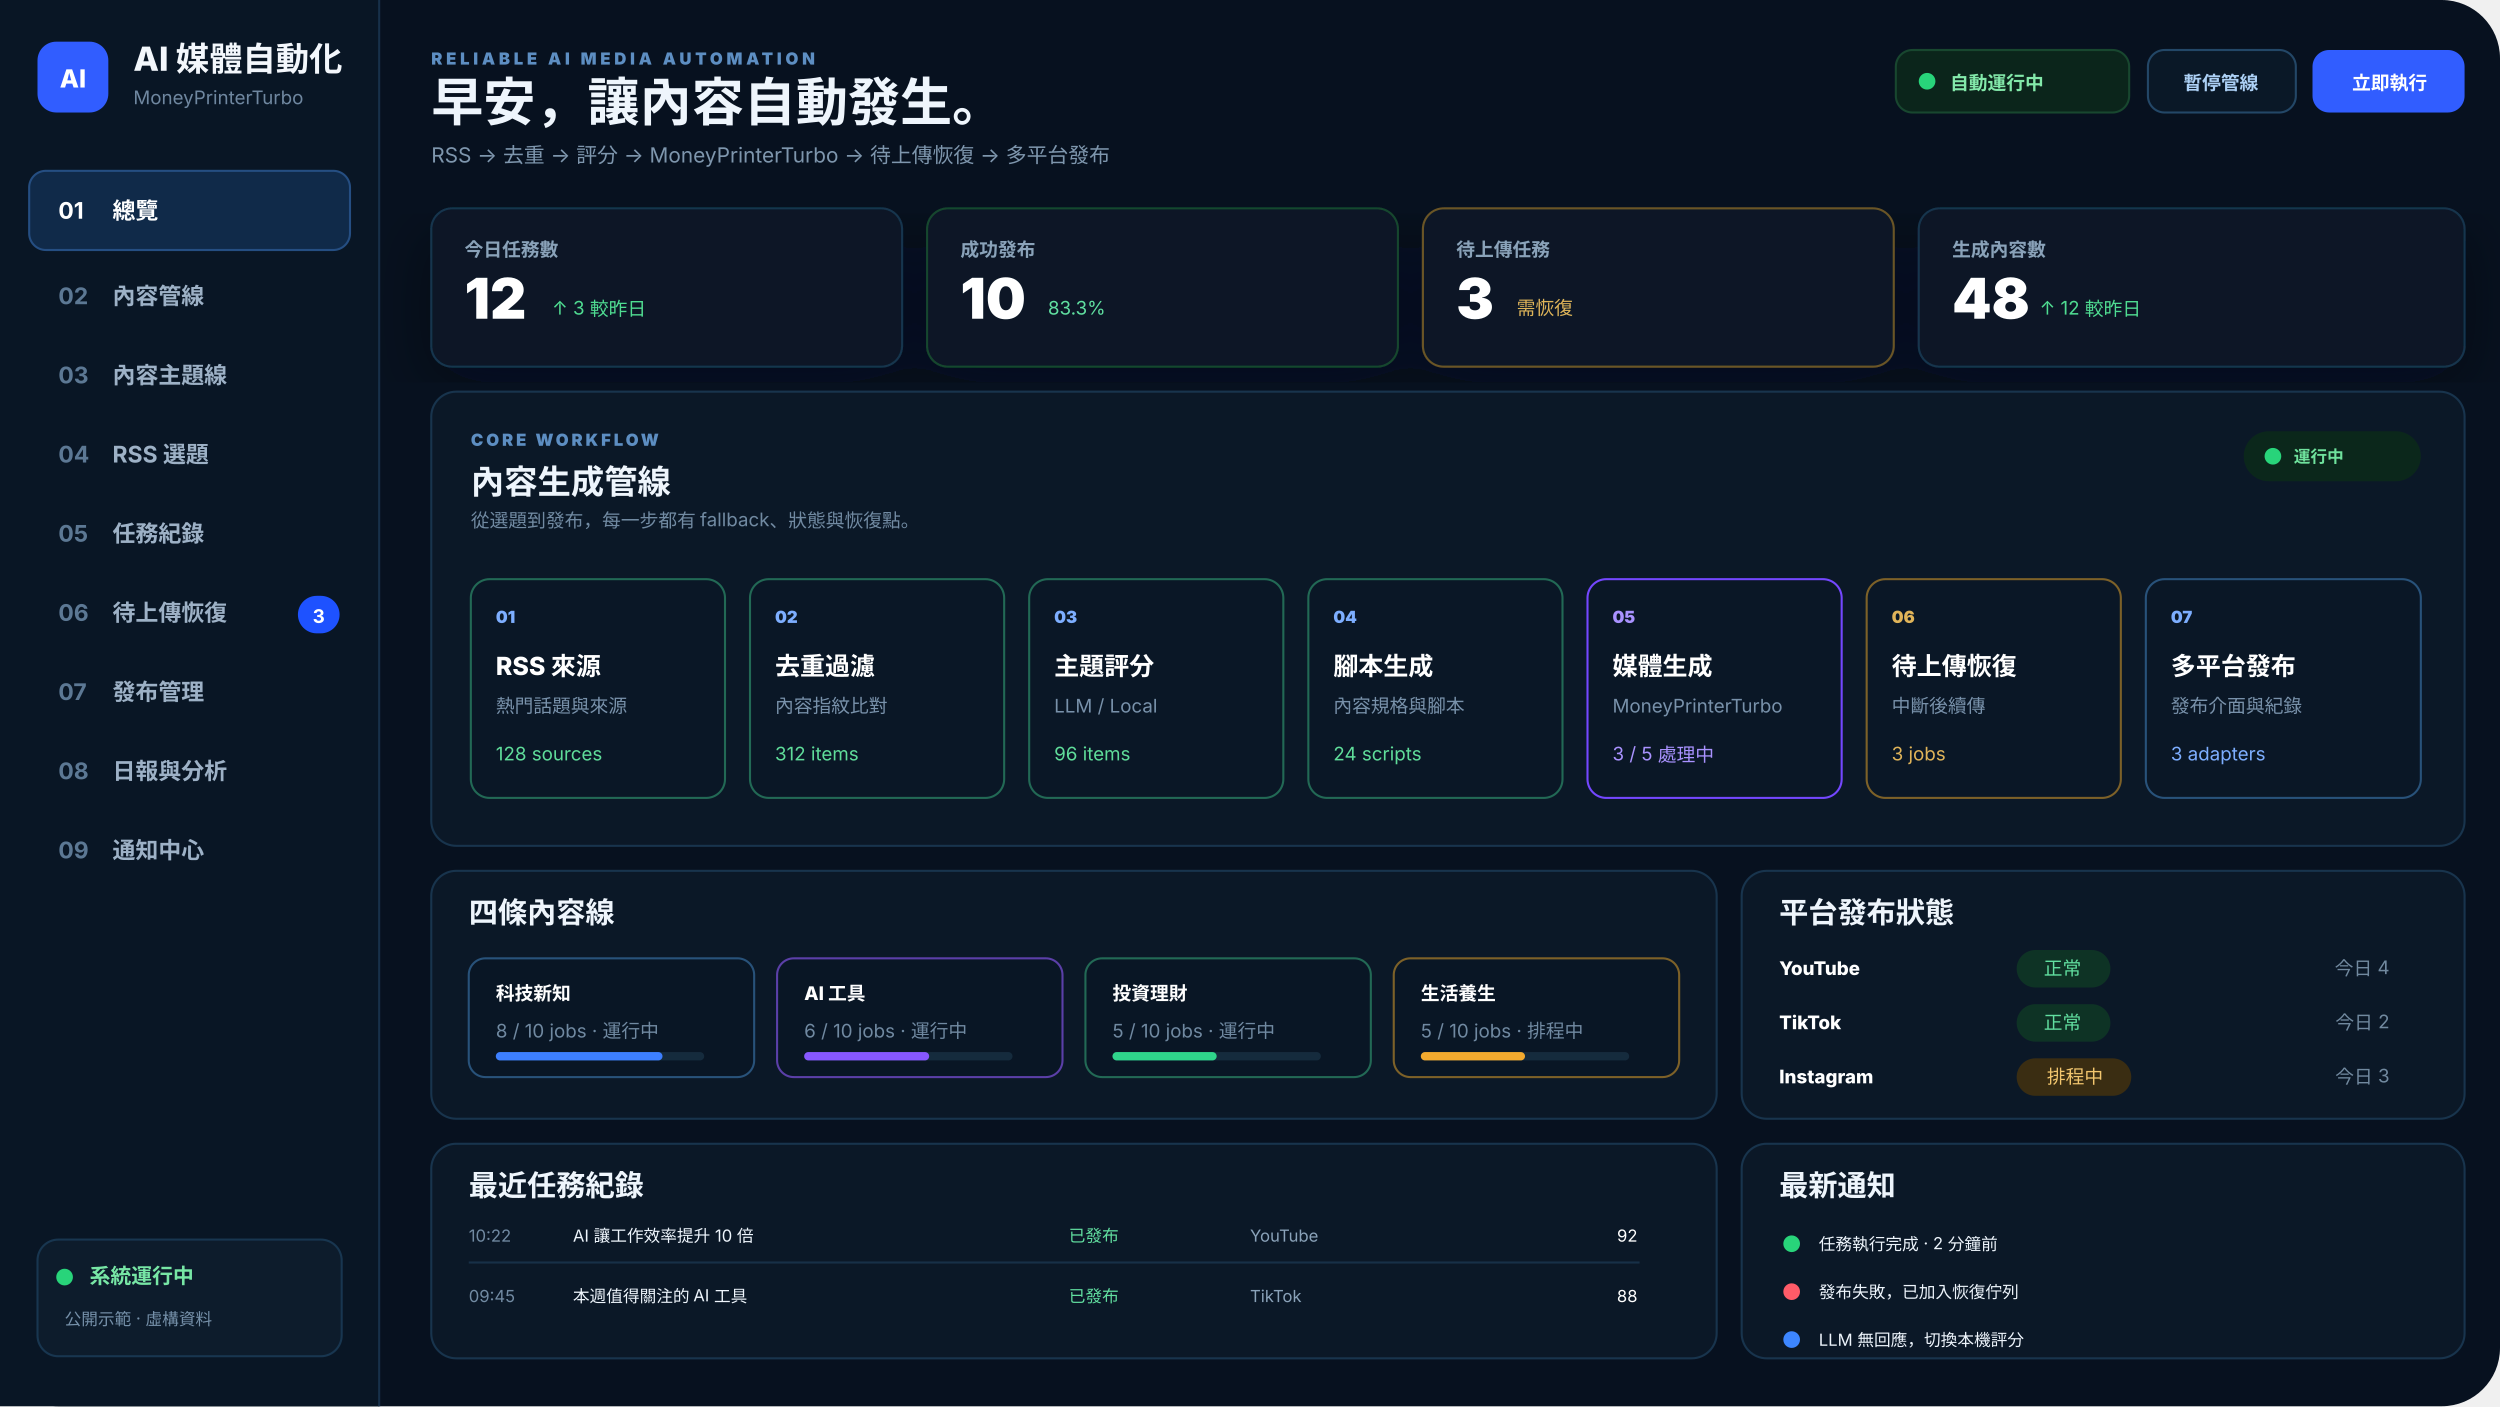
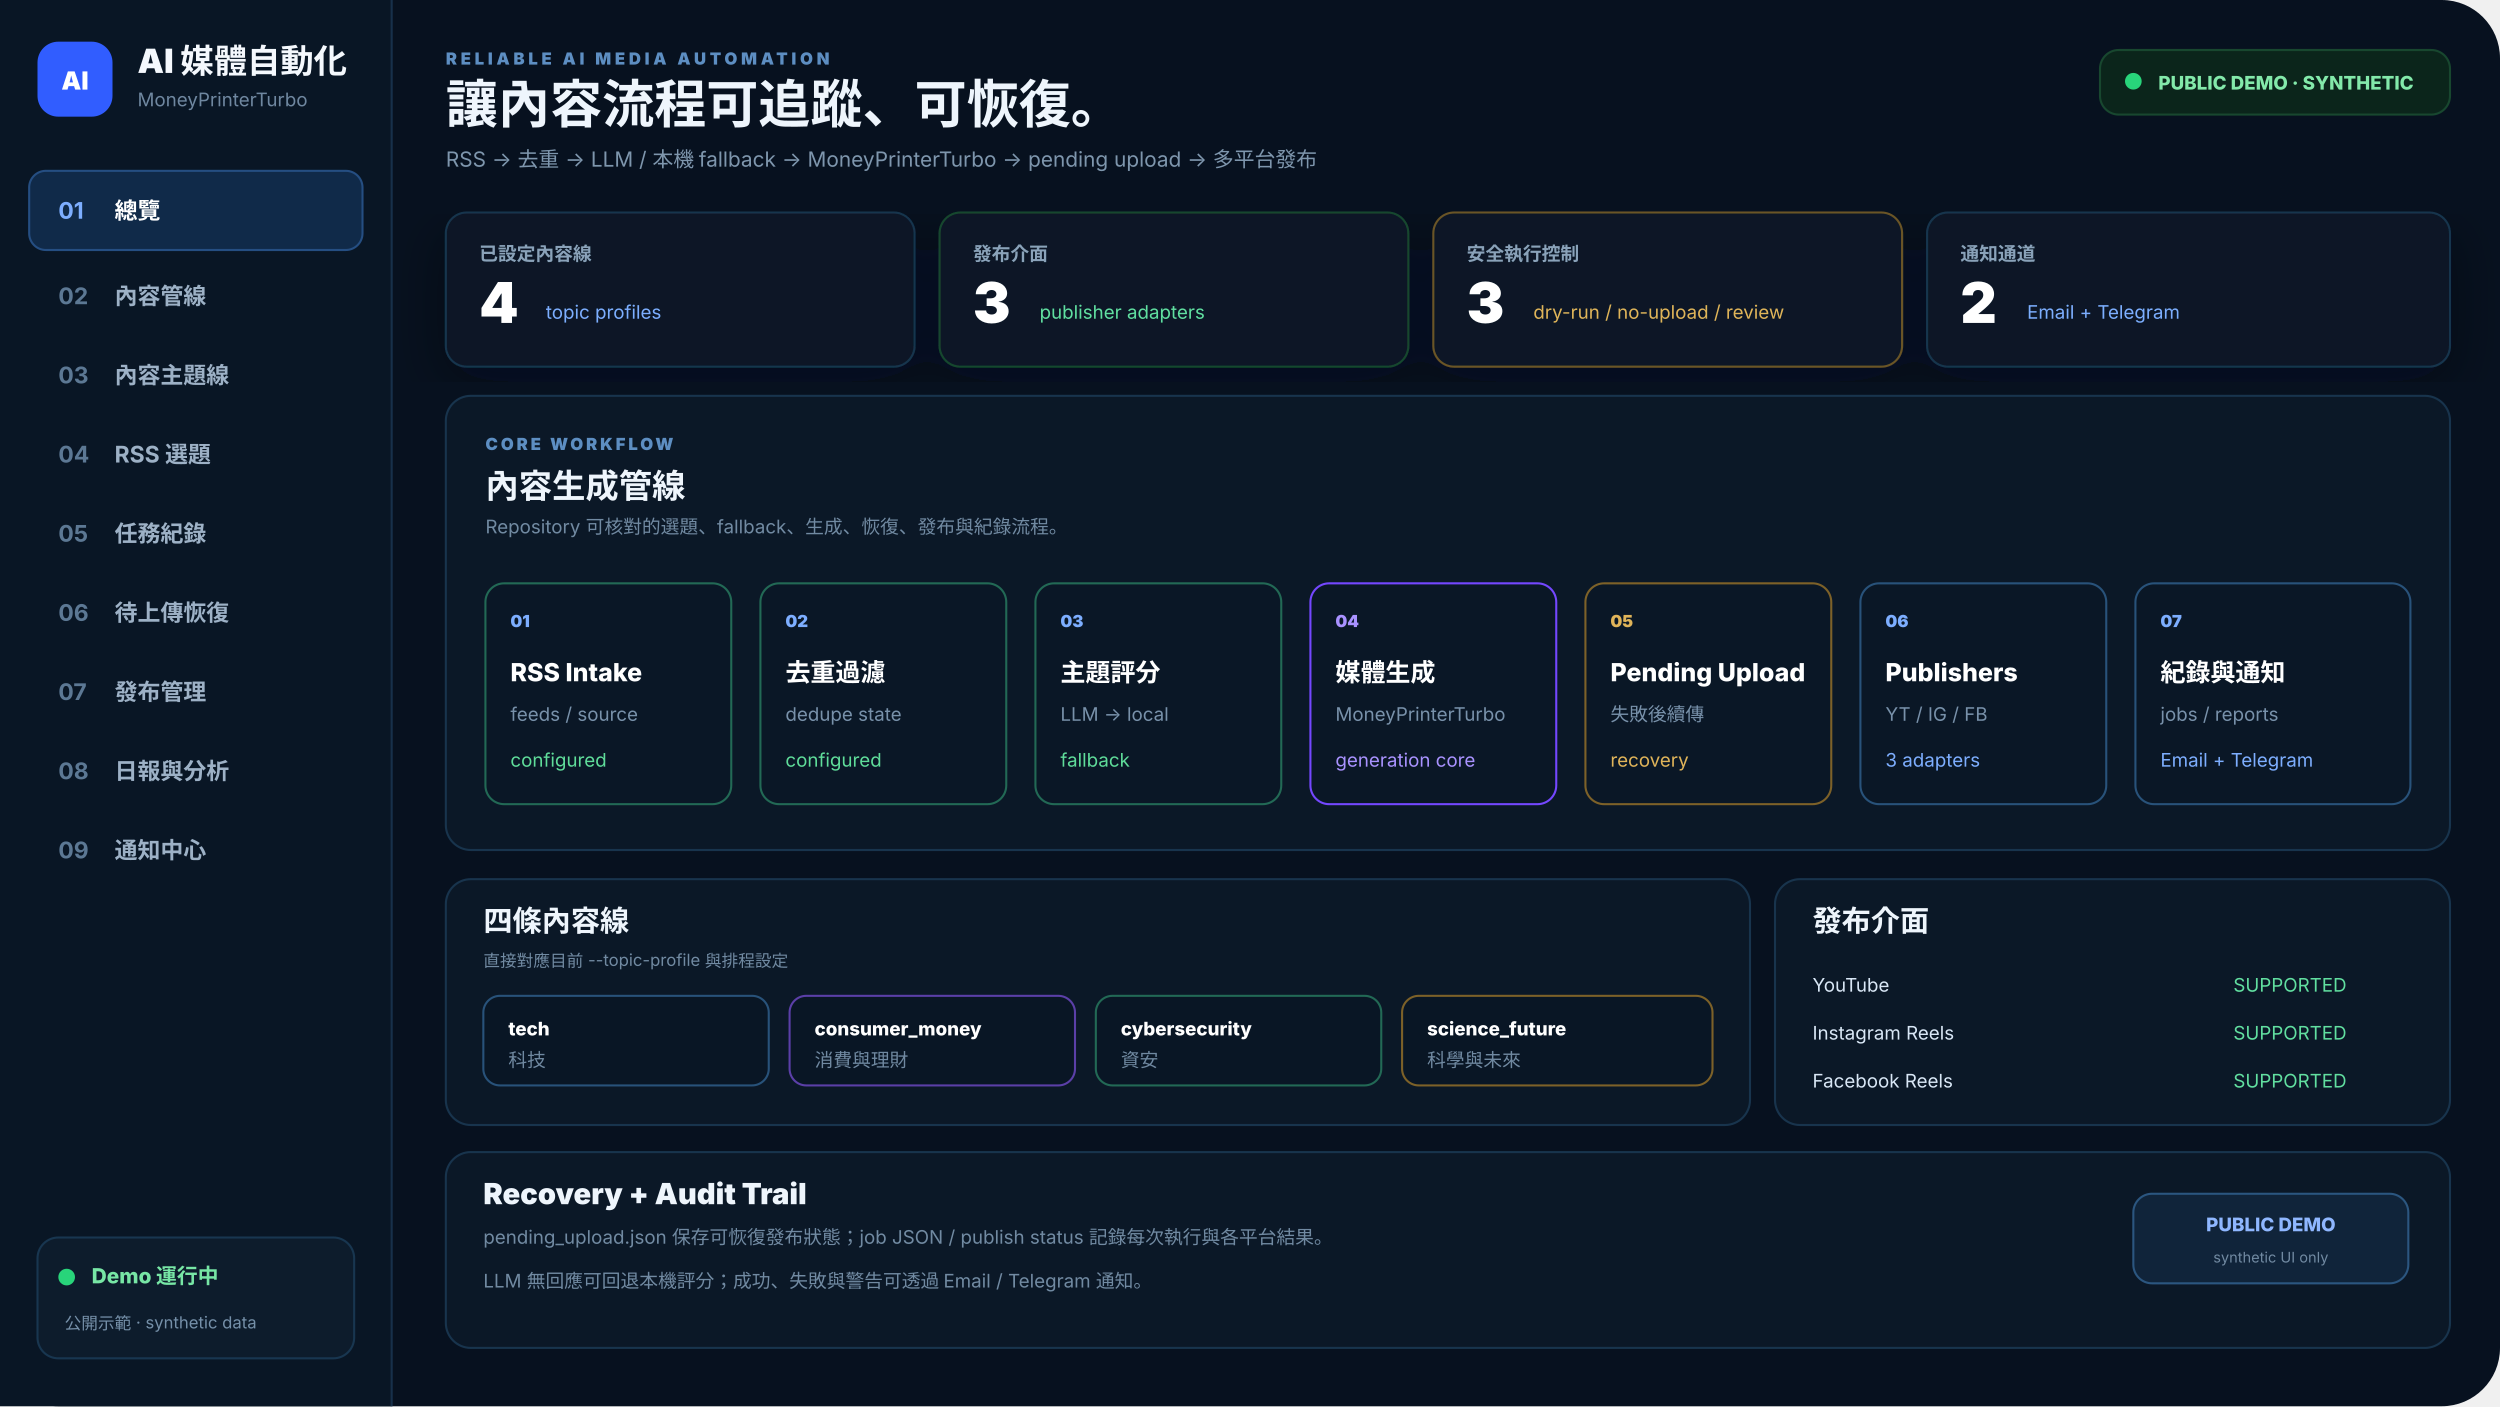
<svg xmlns="http://www.w3.org/2000/svg" width="1200" height="675" viewBox="0 0 1200 675" role="img" aria-labelledby="title desc">
  <defs>
    <filter id="shadow">
-       <feDropShadow dx="0" dy="10" stdDeviation="16" flood-color="#020817" flood-opacity=".4" />
+       <feDropShadow dx="0" dy="8" stdDeviation="13" flood-color="#020817" flood-opacity=".38" />
    </filter>
  </defs>
  <rect width="1200" height="675" rx="28" fill="#07111f" />
-   <rect x="0" y="0" width="182" height="675" fill="#091625" />
-   <path d="M182 0v675" stroke="#17304a" />
+   <rect width="188" height="675" fill="#091625" />
+   <path d="M188 0v675" stroke="#17304a" />
  <g font-family="Inter,Arial,'Microsoft JhengHei',sans-serif">
-     <rect x="18" y="20" width="34" height="34" rx="9" fill="#315dff" />
-     <text x="35" y="42" fill="#fff" font-size="12" font-weight="800" text-anchor="middle">AI</text>
-     <text x="64" y="34" fill="#f3f7fc" font-size="16" font-weight="800">AI 媒體自動化</text>
-     <text x="64" y="50" fill="#6f87a0" font-size="9">MoneyPrinterTurbo</text>
-     <g font-size="11" font-weight="700">
-       <rect x="14" y="82" width="154" height="38" rx="8" fill="#102a49" stroke="#254e82" />
-       <text x="28" y="105" fill="#fff">01</text>
-       <text x="54" y="105" fill="#fff">總覽</text>
+     <rect x="18" y="20" width="36" height="36" rx="10" fill="#315dff" />
+     <text x="36" y="43" fill="#fff" font-size="12" font-weight="900" text-anchor="middle">AI</text>
+     <text x="66" y="35" fill="#f4f8fd" font-size="16" font-weight="850">AI 媒體自動化</text>
+     <text x="66" y="51" fill="#6f87a0" font-size="9">MoneyPrinterTurbo</text>
+     <g font-size="11" font-weight="750">
+       <rect x="14" y="82" width="160" height="38" rx="8" fill="#102a49" stroke="#254e82" />
+       <text x="28" y="105" fill="#7daeff">01</text>
+       <text x="55" y="105" fill="#fff">總覽</text>
      <text x="28" y="146" fill="#5c7894">02</text>
-       <text x="54" y="146" fill="#9db1c6">內容管線</text>
+       <text x="55" y="146" fill="#9db1c6">內容管線</text>
      <text x="28" y="184" fill="#5c7894">03</text>
-       <text x="54" y="184" fill="#9db1c6">內容主題線</text>
+       <text x="55" y="184" fill="#9db1c6">內容主題線</text>
      <text x="28" y="222" fill="#5c7894">04</text>
-       <text x="54" y="222" fill="#9db1c6">RSS 選題</text>
+       <text x="55" y="222" fill="#9db1c6">RSS 選題</text>
      <text x="28" y="260" fill="#5c7894">05</text>
-       <text x="54" y="260" fill="#9db1c6">任務紀錄</text>
+       <text x="55" y="260" fill="#9db1c6">任務紀錄</text>
      <text x="28" y="298" fill="#5c7894">06</text>
-       <text x="54" y="298" fill="#9db1c6">待上傳恢復</text>
-       <rect x="143" y="286" width="20" height="18" rx="9" fill="#1e52ff" />
-       <text x="153" y="299" fill="#fff" font-size="9" text-anchor="middle">3</text>
+       <text x="55" y="298" fill="#9db1c6">待上傳恢復</text>
      <text x="28" y="336" fill="#5c7894">07</text>
-       <text x="54" y="336" fill="#9db1c6">發布管理</text>
+       <text x="55" y="336" fill="#9db1c6">發布管理</text>
      <text x="28" y="374" fill="#5c7894">08</text>
-       <text x="54" y="374" fill="#9db1c6">日報與分析</text>
+       <text x="55" y="374" fill="#9db1c6">日報與分析</text>
      <text x="28" y="412" fill="#5c7894">09</text>
-       <text x="54" y="412" fill="#9db1c6">通知中心</text>
+       <text x="55" y="412" fill="#9db1c6">通知中心</text>
    </g>
-     <rect x="18" y="595" width="146" height="56" rx="10" fill="#0d1c2c" stroke="#183650" />
-     <circle cx="31" cy="613" r="4" fill="#28d47a" />
-     <text x="43" y="616" fill="#77e6a5" font-size="10" font-weight="800">系統運行中</text>
-     <text x="31" y="636" fill="#7590a9" font-size="8">公開示範 · 虛構資料</text>
-     <text x="207" y="31" fill="#5d8ec2" font-size="8" font-weight="900" letter-spacing="1.8">RELIABLE AI MEDIA AUTOMATION</text>
-     <text x="207" y="58" fill="#eef5fc" font-size="25" font-weight="850">早安，讓內容自動發生。</text>
-     <text x="207" y="78" fill="#7e96ad" font-size="10">RSS → 去重 → 評分 → MoneyPrinterTurbo → 待上傳恢復 → 多平台發布</text>
-     <rect x="910" y="24" width="112" height="30" rx="8" fill="#0b251b" stroke="#18472f" />
-     <circle cx="925" cy="39" r="4" fill="#28d47a" />
-     <text x="936" y="43" fill="#83e9aa" font-size="9" font-weight="800">自動運行中</text>
-     <rect x="1031" y="24" width="71" height="30" rx="8" fill="#0a1827" stroke="#234767" />
-     <text x="1066" y="43" fill="#acd0f5" font-size="9" font-weight="800" text-anchor="middle">暫停管線</text>
-     <rect x="1110" y="24" width="73" height="30" rx="8" fill="#315dff" />
-     <text x="1147" y="43" fill="#fff" font-size="9" font-weight="800" text-anchor="middle">立即執行</text>
+     <rect x="18" y="594" width="152" height="58" rx="10" fill="#0d1c2c" stroke="#183650" />
+     <circle cx="32" cy="613" r="4" fill="#28d47a" />
+     <text x="44" y="616" fill="#77e6a5" font-size="10" font-weight="800">Demo 運行中</text>
+     <text x="31" y="638" fill="#7590a9" font-size="8">公開示範 · synthetic data</text>
+     <text x="214" y="31" fill="#5d8ec2" font-size="8" font-weight="900" letter-spacing="1.8">RELIABLE AI MEDIA AUTOMATION</text>
+     <text x="214" y="59" fill="#eef5fc" font-size="25" font-weight="850">讓內容流程可追蹤、可恢復。</text>
+     <text x="214" y="80" fill="#7e96ad" font-size="10">RSS → 去重 → LLM / 本機 fallback → MoneyPrinterTurbo → pending upload → 多平台發布</text>
+     <rect x="1008" y="24" width="168" height="31" rx="9" fill="#0b251b" stroke="#18472f" />
+     <circle cx="1024" cy="39" r="4" fill="#28d47a" />
+     <text x="1036" y="43" fill="#83e9aa" font-size="9" font-weight="800">PUBLIC DEMO · SYNTHETIC</text>
    <g filter="url(#shadow)">
-       <g transform="translate(207 100)">
-         <rect width="226" height="76" rx="10" fill="#0b1827" stroke="#18344d" />
-         <text x="16" y="23" fill="#8aa2b9" font-size="9" font-weight="800">今日任務數</text>
-         <text x="16" y="53" fill="#fff" font-size="27" font-weight="850">12</text>
-         <text x="58" y="51" fill="#50dc91" font-size="9">↑ 3 較昨日</text>
+       <g transform="translate(214 102)">
+         <rect width="225" height="74" rx="10" fill="#0b1827" stroke="#18344d" />
+         <text x="16" y="23" fill="#8aa2b9" font-size="9" font-weight="800">已設定內容線</text>
+         <text x="16" y="53" fill="#fff" font-size="27" font-weight="850">4</text>
+         <text x="48" y="51" fill="#7daeff" font-size="9">topic profiles</text>
      </g>
-       <g transform="translate(445 100)">
-         <rect width="226" height="76" rx="10" fill="#0b1827" stroke="#18472f" />
-         <text x="16" y="23" fill="#8aa2b9" font-size="9" font-weight="800">成功發布</text>
-         <text x="16" y="53" fill="#fff" font-size="27" font-weight="850">10</text>
-         <text x="58" y="51" fill="#61dfa0" font-size="9">83.3%</text>
+       <g transform="translate(451 102)">
+         <rect width="225" height="74" rx="10" fill="#0b1827" stroke="#18472f" />
+         <text x="16" y="23" fill="#8aa2b9" font-size="9" font-weight="800">發布介面</text>
+         <text x="16" y="53" fill="#fff" font-size="27" font-weight="850">3</text>
+         <text x="48" y="51" fill="#61dfa0" font-size="9">publisher adapters</text>
      </g>
-       <g transform="translate(683 100)">
-         <rect width="226" height="76" rx="10" fill="#0b1827" stroke="#6b5425" />
-         <text x="16" y="23" fill="#8aa2b9" font-size="9" font-weight="800">待上傳任務</text>
+       <g transform="translate(688 102)">
+         <rect width="225" height="74" rx="10" fill="#0b1827" stroke="#6b5425" />
+         <text x="16" y="23" fill="#8aa2b9" font-size="9" font-weight="800">安全執行控制</text>
        <text x="16" y="53" fill="#fff" font-size="27" font-weight="850">3</text>
-         <text x="45" y="51" fill="#e0b459" font-size="9">需恢復</text>
+         <text x="48" y="51" fill="#e0b459" font-size="9">dry-run / no-upload / review</text>
      </g>
-       <g transform="translate(921 100)">
-         <rect width="262" height="76" rx="10" fill="#0b1827" stroke="#18344d" />
-         <text x="16" y="23" fill="#8aa2b9" font-size="9" font-weight="800">生成內容數</text>
-         <text x="16" y="53" fill="#fff" font-size="27" font-weight="850">48</text>
-         <text x="58" y="51" fill="#50dc91" font-size="9">↑ 12 較昨日</text>
+       <g transform="translate(925 102)">
+         <rect width="251" height="74" rx="10" fill="#0b1827" stroke="#18344d" />
+         <text x="16" y="23" fill="#8aa2b9" font-size="9" font-weight="800">通知通道</text>
+         <text x="16" y="53" fill="#fff" font-size="27" font-weight="850">2</text>
+         <text x="48" y="51" fill="#7daeff" font-size="9">Email + Telegram</text>
      </g>
    </g>
-     <rect x="207" y="188" width="976" height="218" rx="12" fill="#0b1827" stroke="#18344d" />
-     <text x="226" y="214" fill="#5d8ec2" font-size="8" font-weight="900" letter-spacing="1.4">CORE WORKFLOW</text>
-     <text x="226" y="237" fill="#eef5fc" font-size="16" font-weight="850">內容生成管線</text>
-     <text x="226" y="253" fill="#718aa2" font-size="9">從選題到發布，每一步都有 fallback、狀態與恢復點。</text>
-     <rect x="1077" y="207" width="85" height="24" rx="12" fill="#0b271b" />
-     <circle cx="1091" cy="219" r="4" fill="#28d47a" />
-     <text x="1101" y="222" fill="#6fe29d" font-size="8" font-weight="800">運行中</text>
+     <rect x="214" y="190" width="962" height="218" rx="12" fill="#0b1827" stroke="#18344d" />
+     <text x="233" y="216" fill="#5d8ec2" font-size="8" font-weight="900" letter-spacing="1.4">CORE WORKFLOW</text>
+     <text x="233" y="239" fill="#eef5fc" font-size="16" font-weight="850">內容生成管線</text>
+     <text x="233" y="256" fill="#718aa2" font-size="9">Repository 可核對的選題、fallback、生成、恢復、發布與紀錄流程。</text>
    <g font-size="9">
-       <g transform="translate(226 278)">
-         <rect width="122" height="105" rx="9" fill="#0a1726" stroke="#226955" />
+       <g transform="translate(233 280)">
+         <rect width="118" height="106" rx="9" fill="#0a1726" stroke="#226955" />
        <text x="12" y="21" fill="#7daeff" font-size="8" font-weight="900">01</text>
-         <text x="12" y="46" fill="#fff" font-size="12" font-weight="800">RSS 來源</text>
-         <text x="12" y="64" fill="#7891aa">熱門話題與來源</text>
-         <text x="12" y="87" fill="#5fdd9a">128 sources</text>
+         <text x="12" y="47" fill="#fff" font-size="12" font-weight="800">RSS Intake</text>
+         <text x="12" y="66" fill="#7891aa">feeds / source</text>
+         <text x="12" y="88" fill="#5fdd9a">configured</text>
      </g>
-       <g transform="translate(360 278)">
-         <rect width="122" height="105" rx="9" fill="#0a1726" stroke="#226955" />
+       <g transform="translate(365 280)">
+         <rect width="118" height="106" rx="9" fill="#0a1726" stroke="#226955" />
        <text x="12" y="21" fill="#7daeff" font-size="8" font-weight="900">02</text>
-         <text x="12" y="46" fill="#fff" font-size="12" font-weight="800">去重過濾</text>
-         <text x="12" y="64" fill="#7891aa">內容指紋比對</text>
-         <text x="12" y="87" fill="#5fdd9a">312 items</text>
+         <text x="12" y="47" fill="#fff" font-size="12" font-weight="800">去重過濾</text>
+         <text x="12" y="66" fill="#7891aa">dedupe state</text>
+         <text x="12" y="88" fill="#5fdd9a">configured</text>
      </g>
-       <g transform="translate(494 278)">
-         <rect width="122" height="105" rx="9" fill="#0a1726" stroke="#226955" />
+       <g transform="translate(497 280)">
+         <rect width="118" height="106" rx="9" fill="#0a1726" stroke="#226955" />
        <text x="12" y="21" fill="#7daeff" font-size="8" font-weight="900">03</text>
-         <text x="12" y="46" fill="#fff" font-size="12" font-weight="800">主題評分</text>
-         <text x="12" y="64" fill="#7891aa">LLM / Local</text>
-         <text x="12" y="87" fill="#5fdd9a">96 items</text>
+         <text x="12" y="47" fill="#fff" font-size="12" font-weight="800">主題評分</text>
+         <text x="12" y="66" fill="#7891aa">LLM → local</text>
+         <text x="12" y="88" fill="#5fdd9a">fallback</text>
      </g>
-       <g transform="translate(628 278)">
-         <rect width="122" height="105" rx="9" fill="#0a1726" stroke="#226955" />
-         <text x="12" y="21" fill="#7daeff" font-size="8" font-weight="900">04</text>
-         <text x="12" y="46" fill="#fff" font-size="12" font-weight="800">腳本生成</text>
-         <text x="12" y="64" fill="#7891aa">內容規格與腳本</text>
-         <text x="12" y="87" fill="#5fdd9a">24 scripts</text>
+       <g transform="translate(629 280)">
+         <rect width="118" height="106" rx="9" fill="#0a1726" stroke="#7447ff" />
+         <text x="12" y="21" fill="#a992ff" font-size="8" font-weight="900">04</text>
+         <text x="12" y="47" fill="#fff" font-size="12" font-weight="800">媒體生成</text>
+         <text x="12" y="66" fill="#7891aa">MoneyPrinterTurbo</text>
+         <text x="12" y="88" fill="#a992ff">generation core</text>
      </g>
-       <g transform="translate(762 278)">
-         <rect width="122" height="105" rx="9" fill="#0a1726" stroke="#7447ff" />
-         <text x="12" y="21" fill="#a992ff" font-size="8" font-weight="900">05</text>
-         <text x="12" y="46" fill="#fff" font-size="12" font-weight="800">媒體生成</text>
-         <text x="12" y="64" fill="#7891aa">MoneyPrinterTurbo</text>
-         <text x="12" y="87" fill="#a992ff">3 / 5 處理中</text>
+       <g transform="translate(761 280)">
+         <rect width="118" height="106" rx="9" fill="#0a1726" stroke="#7d6128" />
+         <text x="12" y="21" fill="#e0b459" font-size="8" font-weight="900">05</text>
+         <text x="12" y="47" fill="#fff" font-size="12" font-weight="800">Pending Upload</text>
+         <text x="12" y="66" fill="#7891aa">失敗後續傳</text>
+         <text x="12" y="88" fill="#e0b459">recovery</text>
      </g>
-       <g transform="translate(896 278)">
-         <rect width="122" height="105" rx="9" fill="#0a1726" stroke="#7d6128" />
-         <text x="12" y="21" fill="#e0b459" font-size="8" font-weight="900">06</text>
-         <text x="12" y="46" fill="#fff" font-size="12" font-weight="800">待上傳恢復</text>
-         <text x="12" y="64" fill="#7891aa">中斷後續傳</text>
-         <text x="12" y="87" fill="#e0b459">3 jobs</text>
+       <g transform="translate(893 280)">
+         <rect width="118" height="106" rx="9" fill="#0a1726" stroke="#28527a" />
+         <text x="12" y="21" fill="#7daeff" font-size="8" font-weight="900">06</text>
+         <text x="12" y="47" fill="#fff" font-size="12" font-weight="800">Publishers</text>
+         <text x="12" y="66" fill="#7891aa">YT / IG / FB</text>
+         <text x="12" y="88" fill="#7daeff">3 adapters</text>
      </g>
-       <g transform="translate(1030 278)">
-         <rect width="132" height="105" rx="9" fill="#0a1726" stroke="#28527a" />
+       <g transform="translate(1025 280)">
+         <rect width="132" height="106" rx="9" fill="#0a1726" stroke="#28527a" />
        <text x="12" y="21" fill="#7daeff" font-size="8" font-weight="900">07</text>
-         <text x="12" y="46" fill="#fff" font-size="12" font-weight="800">多平台發布</text>
-         <text x="12" y="64" fill="#7891aa">發布介面與紀錄</text>
-         <text x="12" y="87" fill="#7daeff">3 adapters</text>
+         <text x="12" y="47" fill="#fff" font-size="12" font-weight="800">紀錄與通知</text>
+         <text x="12" y="66" fill="#7891aa">jobs / reports</text>
+         <text x="12" y="88" fill="#7daeff">Email + Telegram</text>
      </g>
    </g>
-     <rect x="207" y="418" width="617" height="119" rx="12" fill="#0b1827" stroke="#18344d" />
-     <text x="225" y="443" fill="#eef5fc" font-size="14" font-weight="850">四條內容線</text>
+     <rect x="214" y="422" width="626" height="118" rx="12" fill="#0b1827" stroke="#18344d" />
+     <text x="232" y="447" fill="#eef5fc" font-size="14" font-weight="850">四條內容線</text>
+     <text x="232" y="464" fill="#718aa2" font-size="8">直接對應目前 --topic-profile 與排程設定</text>
    <g font-size="9">
-       <rect x="225" y="460" width="137" height="57" rx="8" fill="#091625" stroke="#28527a" />
-       <text x="238" y="480" fill="#fff" font-weight="800">科技新知</text>
-       <text x="238" y="498" fill="#7089a1">8 / 10 jobs · 運行中</text>
-       <rect x="238" y="505" width="100" height="4" rx="2" fill="#152b3d" />
-       <rect x="238" y="505" width="80" height="4" rx="2" fill="#3d7fff" />
-       <rect x="373" y="460" width="137" height="57" rx="8" fill="#091625" stroke="#5b3fa8" />
-       <text x="386" y="480" fill="#fff" font-weight="800">AI 工具</text>
-       <text x="386" y="498" fill="#7089a1">6 / 10 jobs · 運行中</text>
-       <rect x="386" y="505" width="100" height="4" rx="2" fill="#152b3d" />
-       <rect x="386" y="505" width="60" height="4" rx="2" fill="#8757ff" />
-       <rect x="521" y="460" width="137" height="57" rx="8" fill="#091625" stroke="#226955" />
-       <text x="534" y="480" fill="#fff" font-weight="800">投資理財</text>
-       <text x="534" y="498" fill="#7089a1">5 / 10 jobs · 運行中</text>
-       <rect x="534" y="505" width="100" height="4" rx="2" fill="#152b3d" />
-       <rect x="534" y="505" width="50" height="4" rx="2" fill="#2fd58b" />
-       <rect x="669" y="460" width="137" height="57" rx="8" fill="#091625" stroke="#7d6128" />
-       <text x="682" y="480" fill="#fff" font-weight="800">生活養生</text>
-       <text x="682" y="498" fill="#7089a1">5 / 10 jobs · 排程中</text>
-       <rect x="682" y="505" width="100" height="4" rx="2" fill="#152b3d" />
-       <rect x="682" y="505" width="50" height="4" rx="2" fill="#f3aa2e" />
+       <rect x="232" y="478" width="137" height="43" rx="8" fill="#091625" stroke="#28527a" />
+       <text x="244" y="497" fill="#fff" font-weight="800">tech</text>
+       <text x="244" y="512" fill="#7089a1">科技</text>
+       <rect x="379" y="478" width="137" height="43" rx="8" fill="#091625" stroke="#5b3fa8" />
+       <text x="391" y="497" fill="#fff" font-weight="800">consumer_money</text>
+       <text x="391" y="512" fill="#7089a1">消費與理財</text>
+       <rect x="526" y="478" width="137" height="43" rx="8" fill="#091625" stroke="#226955" />
+       <text x="538" y="497" fill="#fff" font-weight="800">cybersecurity</text>
+       <text x="538" y="512" fill="#7089a1">資安</text>
+       <rect x="673" y="478" width="149" height="43" rx="8" fill="#091625" stroke="#7d6128" />
+       <text x="685" y="497" fill="#fff" font-weight="800">science_future</text>
+       <text x="685" y="512" fill="#7089a1">科學與未來</text>
    </g>
-     <rect x="836" y="418" width="347" height="119" rx="12" fill="#0b1827" stroke="#18344d" />
-     <text x="854" y="443" fill="#eef5fc" font-size="14" font-weight="850">平台發布狀態</text>
+     <rect x="852" y="422" width="324" height="118" rx="12" fill="#0b1827" stroke="#18344d" />
+     <text x="870" y="447" fill="#eef5fc" font-size="14" font-weight="850">發布介面</text>
    <g font-size="9">
-       <text x="854" y="468" fill="#fff" font-weight="800">YouTube</text>
-       <rect x="968" y="456" width="45" height="18" rx="9" fill="#0e3325" />
-       <text x="990" y="468" fill="#61dfa0" text-anchor="middle">正常</text>
-       <text x="1147" y="468" fill="#71899f" text-anchor="end">今日 4</text>
-       <text x="854" y="494" fill="#fff" font-weight="800">TikTok</text>
-       <rect x="968" y="482" width="45" height="18" rx="9" fill="#0e3325" />
-       <text x="990" y="494" fill="#61dfa0" text-anchor="middle">正常</text>
-       <text x="1147" y="494" fill="#71899f" text-anchor="end">今日 2</text>
-       <text x="854" y="520" fill="#fff" font-weight="800">Instagram</text>
-       <rect x="968" y="508" width="55" height="18" rx="9" fill="#3a2d12" />
-       <text x="996" y="520" fill="#f2c66e" text-anchor="middle">排程中</text>
-       <text x="1147" y="520" fill="#71899f" text-anchor="end">今日 3</text>
+       <text x="870" y="476" fill="#d9e7f6">YouTube</text>
+       <text x="1072" y="476" fill="#61dfa0">SUPPORTED</text>
+       <text x="870" y="499" fill="#d9e7f6">Instagram Reels</text>
+       <text x="1072" y="499" fill="#61dfa0">SUPPORTED</text>
+       <text x="870" y="522" fill="#d9e7f6">Facebook Reels</text>
+       <text x="1072" y="522" fill="#61dfa0">SUPPORTED</text>
    </g>
-     <rect x="207" y="549" width="617" height="103" rx="12" fill="#0b1827" stroke="#18344d" />
-     <text x="225" y="574" fill="#eef5fc" font-size="14" font-weight="850">最近任務紀錄</text>
-     <g font-size="8">
-       <text x="225" y="596" fill="#718aa2">10:22</text>
-       <text x="275" y="596" fill="#eef5fc">AI 讓工作效率提升 10 倍</text>
-       <text x="513" y="596" fill="#61dfa0">已發布</text>
-       <text x="600" y="596" fill="#8aa2b9">YouTube</text>
-       <text x="786" y="596" fill="#fff" text-anchor="end">92</text>
-       <path d="M225 606h562" stroke="#173047" />
-       <text x="225" y="625" fill="#718aa2">09:45</text>
-       <text x="275" y="625" fill="#eef5fc">本週值得關注的 AI 工具</text>
-       <text x="513" y="625" fill="#61dfa0">已發布</text>
-       <text x="600" y="625" fill="#8aa2b9">TikTok</text>
-       <text x="786" y="625" fill="#fff" text-anchor="end">88</text>
-     </g>
-     <rect x="836" y="549" width="347" height="103" rx="12" fill="#0b1827" stroke="#18344d" />
-     <text x="854" y="574" fill="#eef5fc" font-size="14" font-weight="850">最新通知</text>
-     <circle cx="860" cy="597" r="4" fill="#28d47a" />
-     <text x="873" y="600" fill="#eef5fc" font-size="8">任務執行完成 · 2 分鐘前</text>
-     <circle cx="860" cy="620" r="4" fill="#ff5b68" />
-     <text x="873" y="623" fill="#eef5fc" font-size="8">發布失敗，已加入恢復佇列</text>
-     <circle cx="860" cy="643" r="4" fill="#3d86ff" />
-     <text x="873" y="646" fill="#eef5fc" font-size="8">LLM 無回應，切換本機評分</text>
+     <rect x="214" y="553" width="962" height="94" rx="12" fill="#0b1827" stroke="#18344d" />
+     <text x="232" y="578" fill="#eef5fc" font-size="14" font-weight="850">Recovery + Audit Trail</text>
+     <text x="232" y="597" fill="#718aa2" font-size="9">pending_upload.json 保存可恢復發布狀態；job JSON / publish status 記錄每次執行與各平台結果。</text>
+     <text x="232" y="618" fill="#718aa2" font-size="9">LLM 無回應可回退本機評分；成功、失敗與警告可透過 Email / Telegram 通知。</text>
+     <rect x="1024" y="573" width="132" height="43" rx="9" fill="#10243a" stroke="#2b5680" />
+     <text x="1090" y="591" fill="#8fb7ff" font-size="9" font-weight="800" text-anchor="middle">PUBLIC DEMO</text>
+     <text x="1090" y="606" fill="#718aa2" font-size="7" text-anchor="middle">synthetic UI only</text>
  </g>
</svg>
